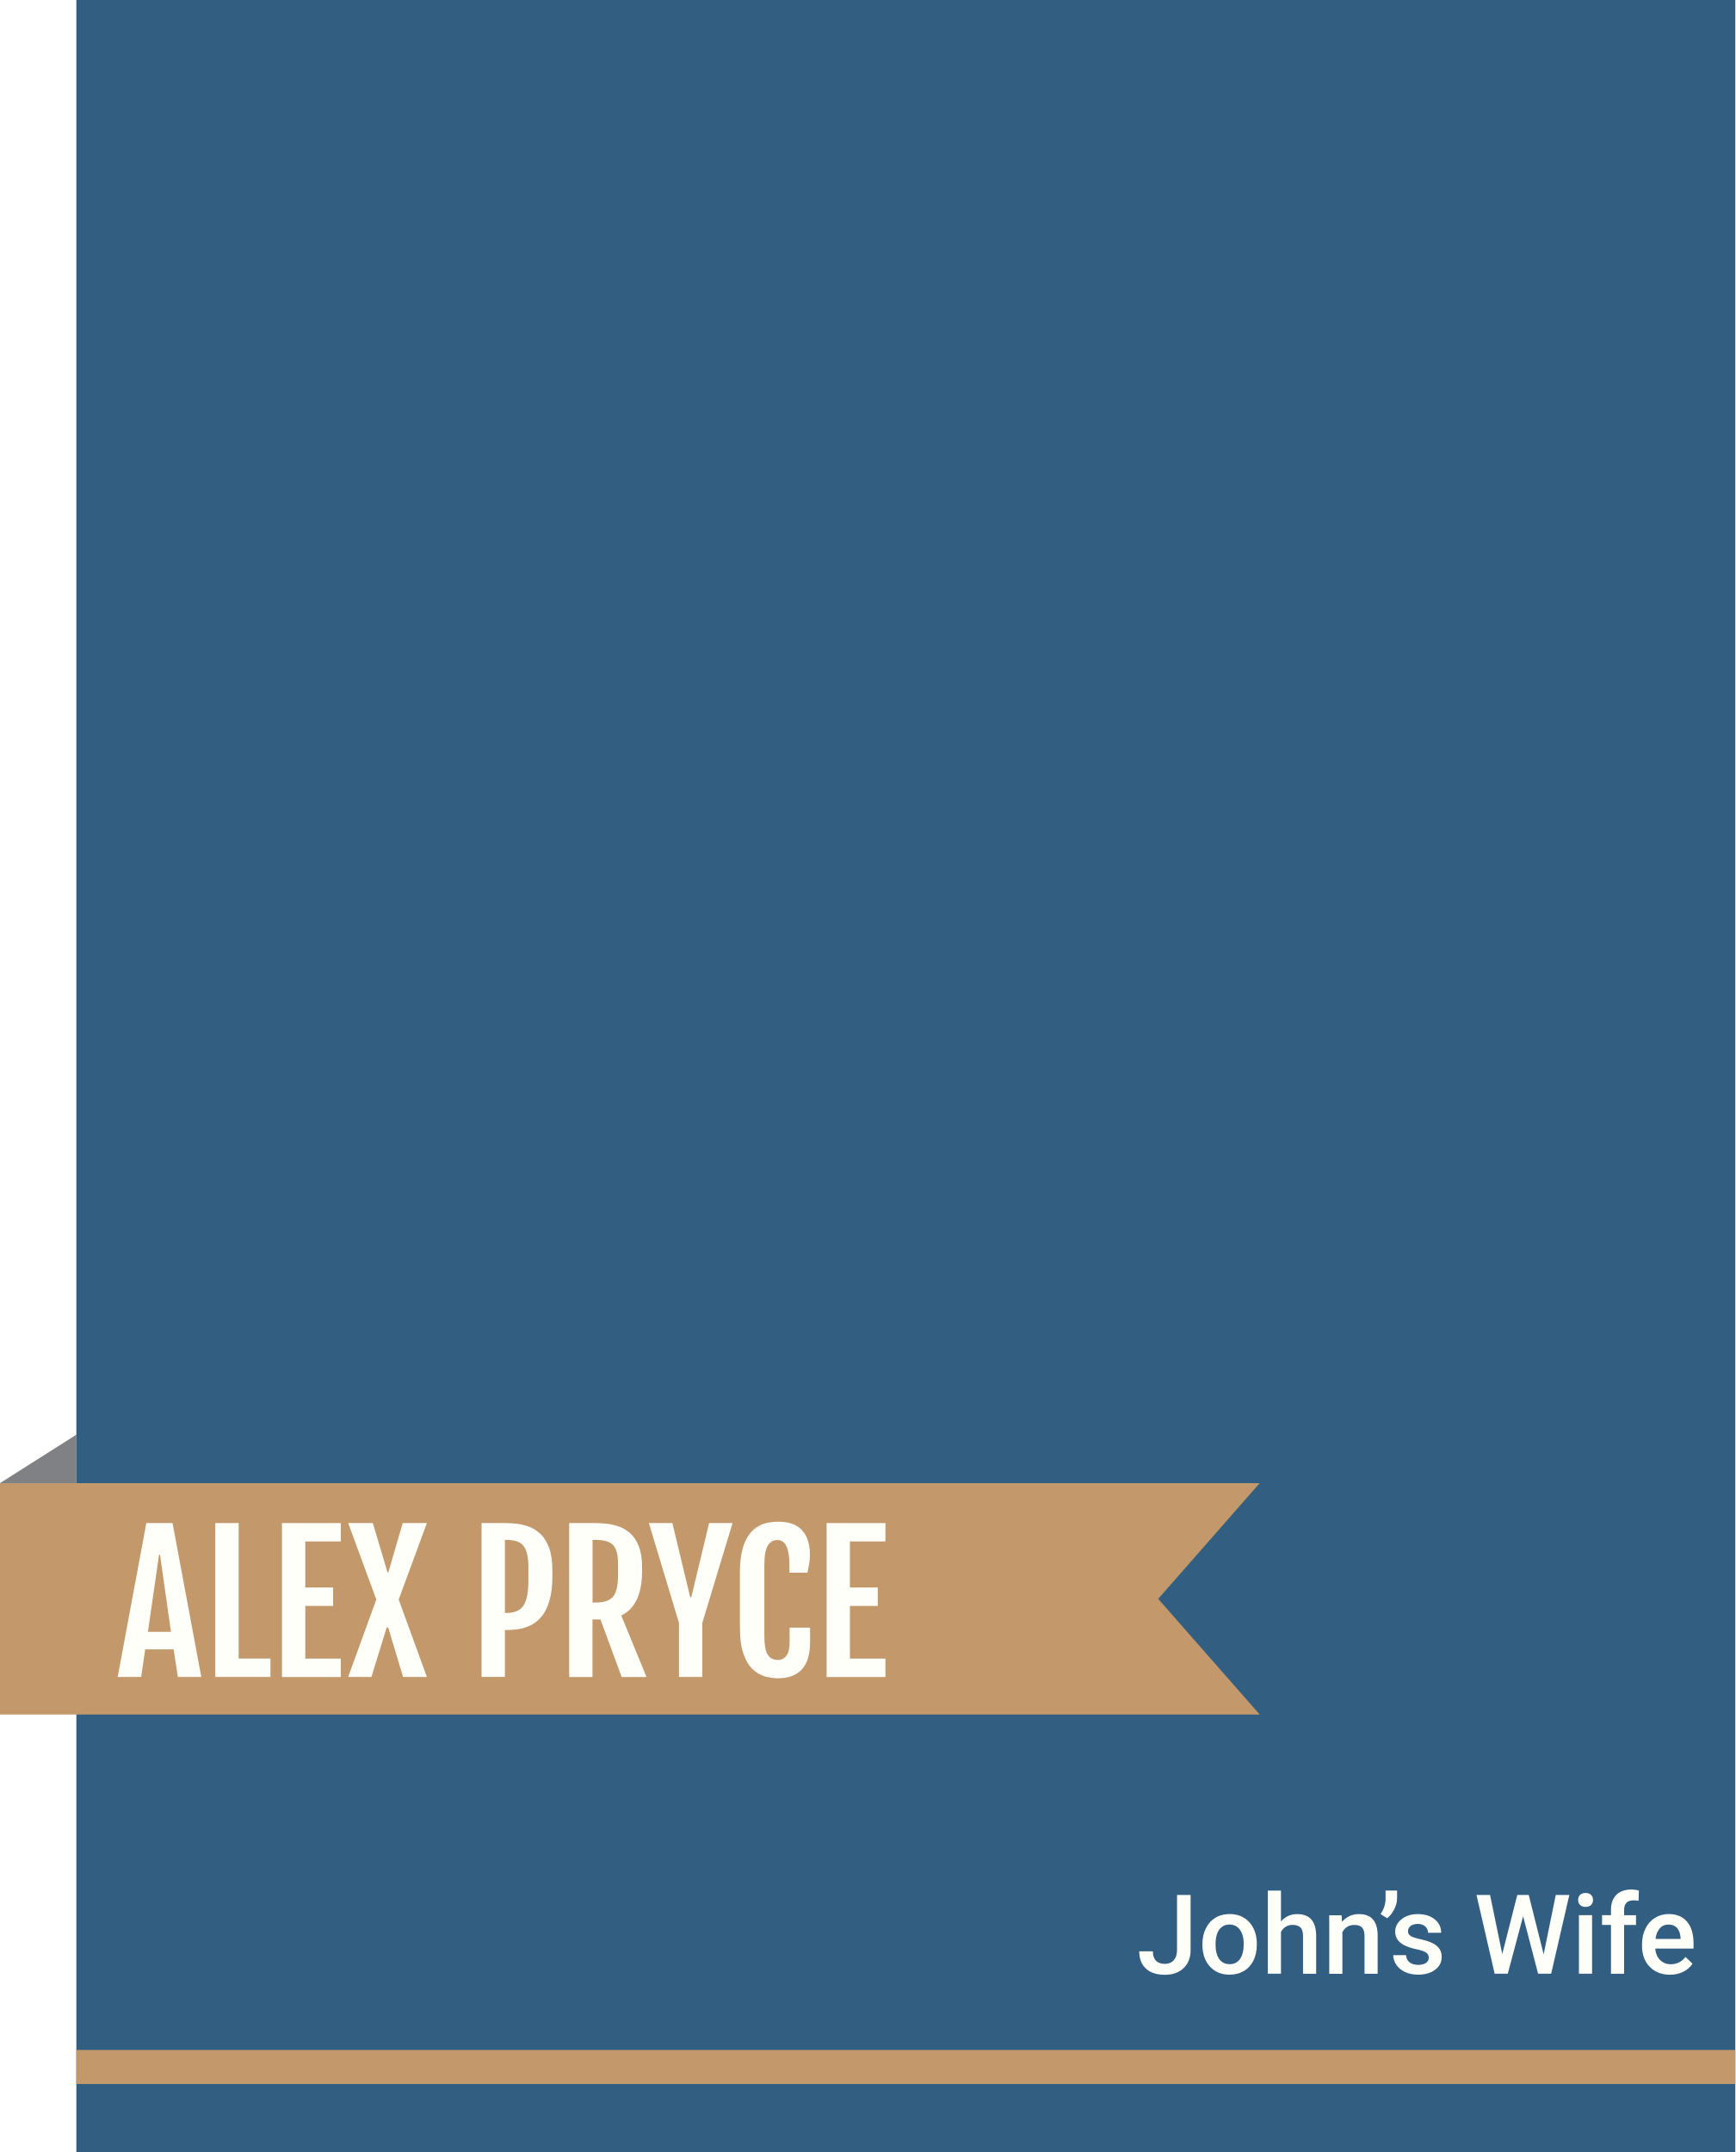
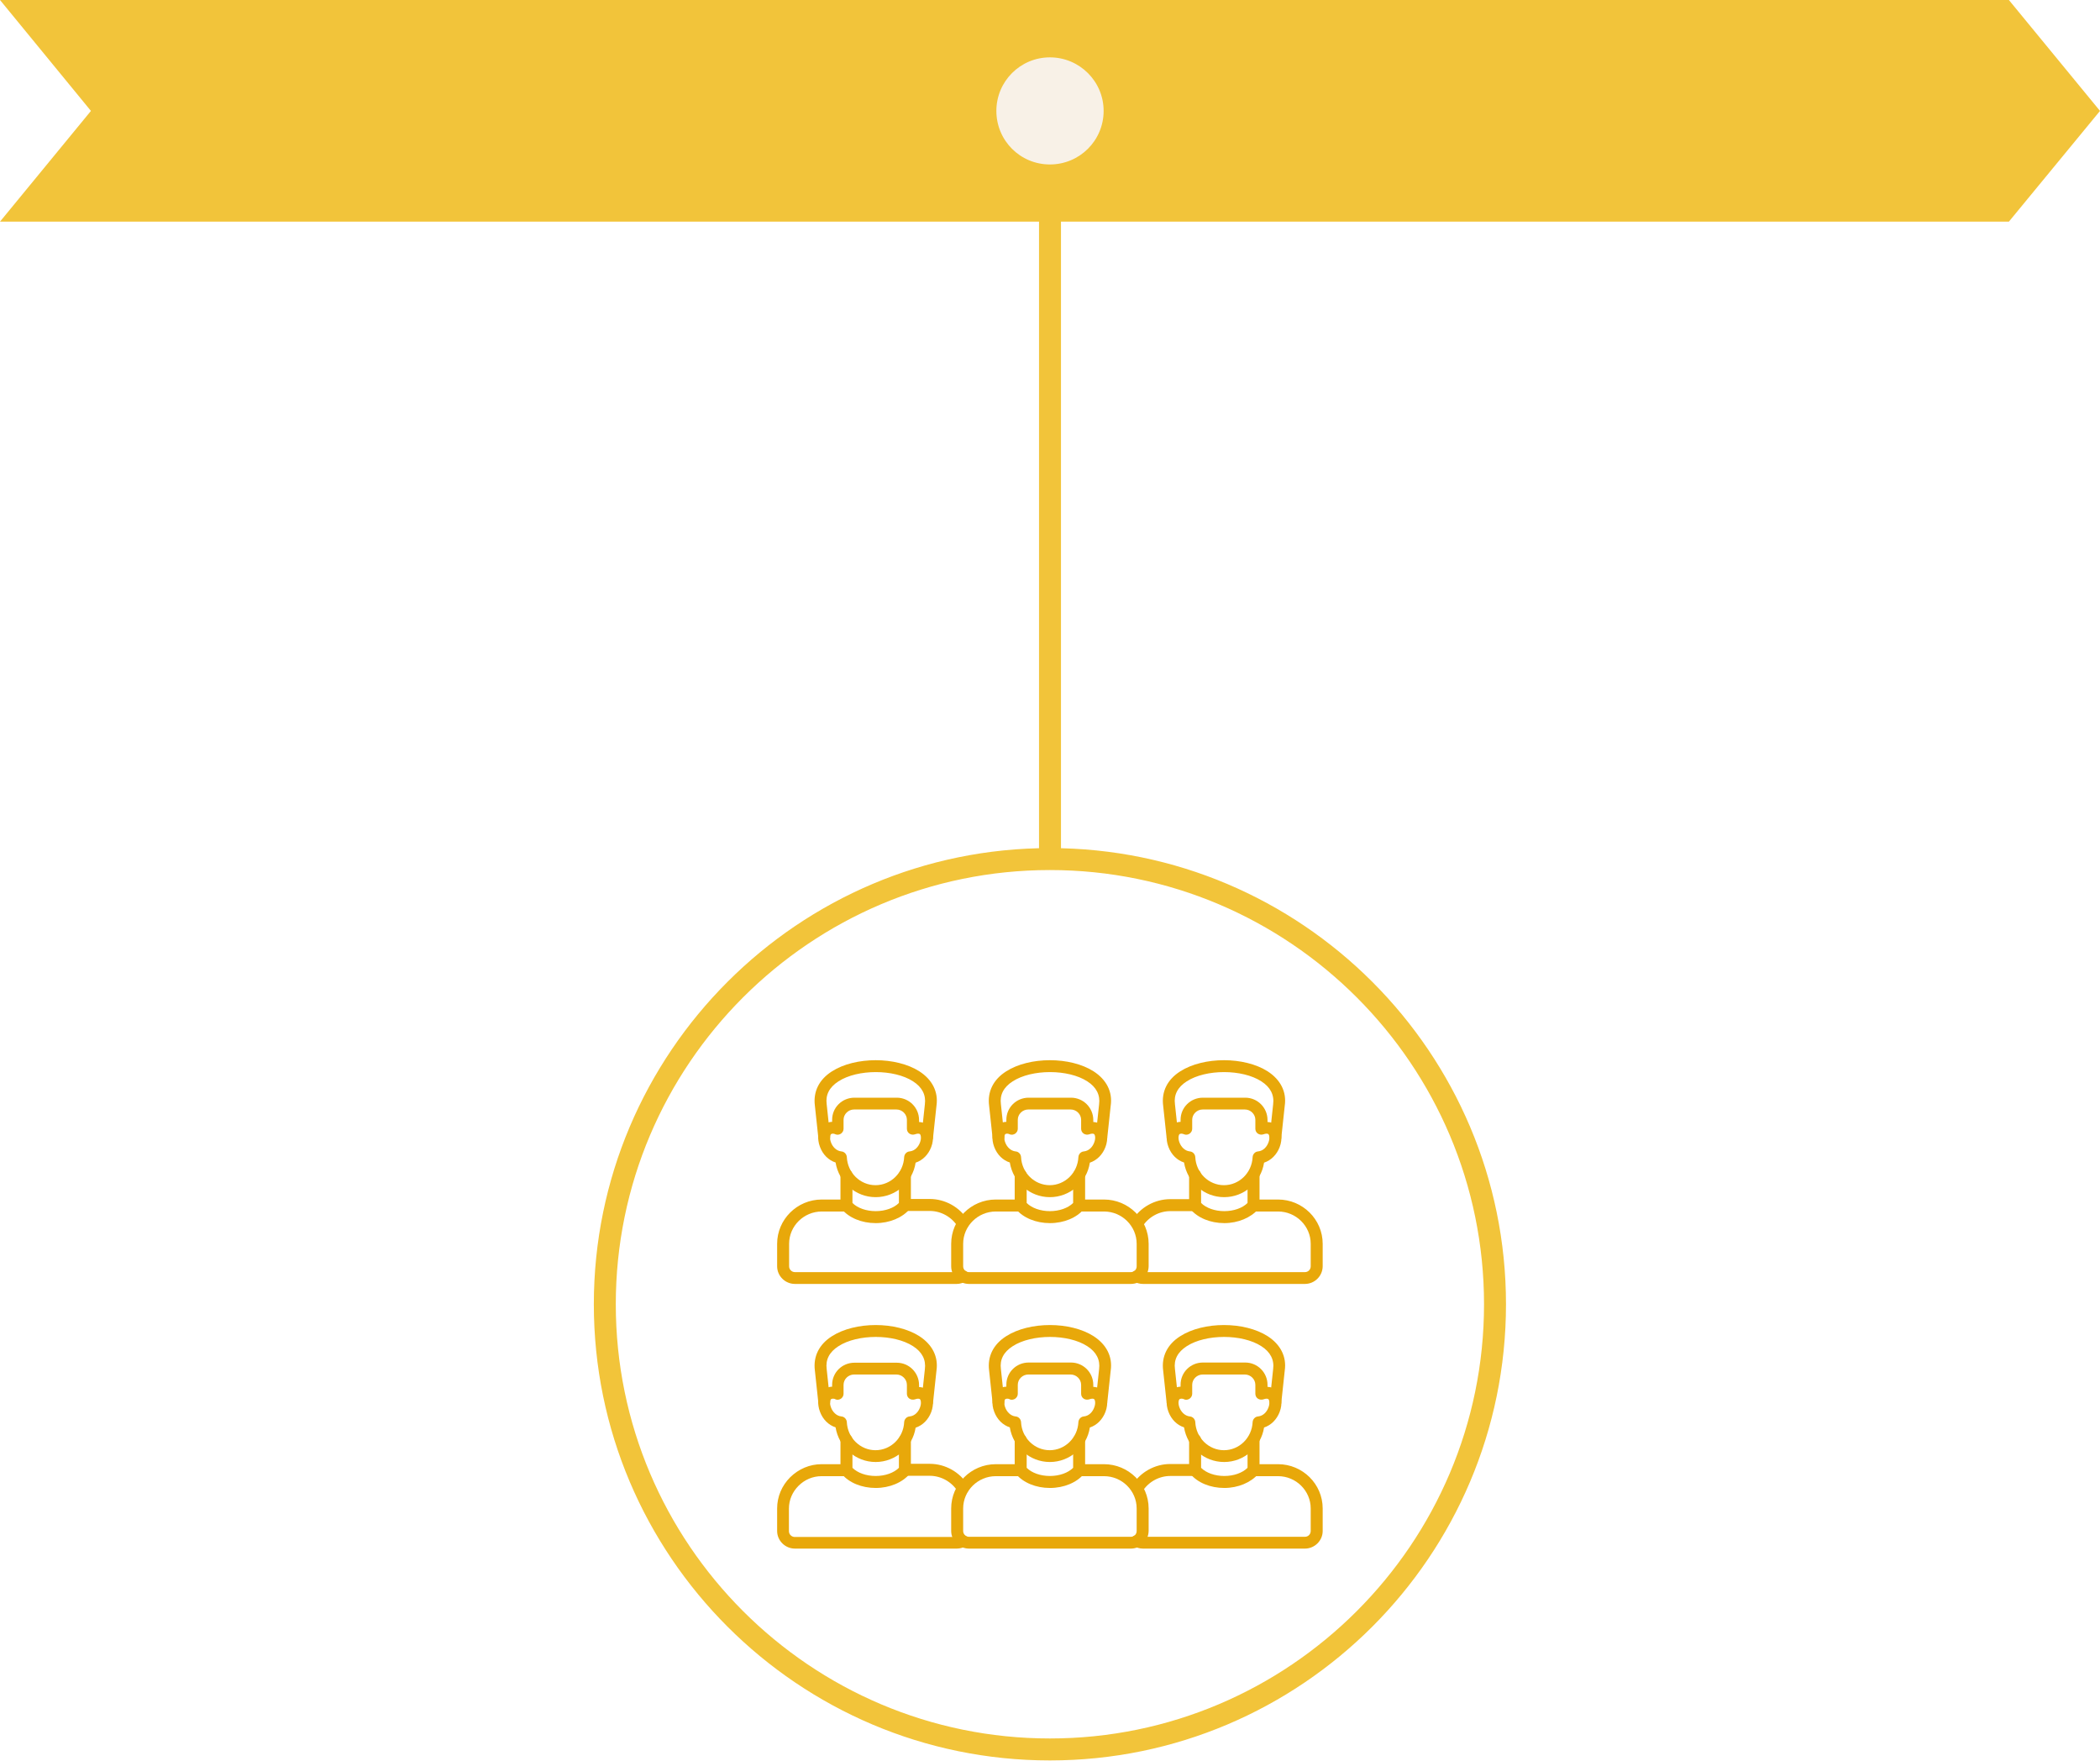
- <svg xmlns="http://www.w3.org/2000/svg" id="Layer_1" data-name="Layer 1" viewBox="0 0 280 347.19">
+ <svg xmlns="http://www.w3.org/2000/svg" id="_1" data-name="1" viewBox="0 0 115.71 96.98">
  <defs>
    <style>
      .cls-1 {
-         fill: #808184;
+         fill: #f2c43a;
      }

-       .cls-1, .cls-2, .cls-3, .cls-4 {
+       .cls-1, .cls-2, .cls-3 {
        stroke-width: 0px;
      }

      .cls-2 {
-         fill: #c3996b;
+         fill: #f8f1e7;
      }

      .cls-3 {
-         fill: #fffffa;
-       }
- 
-       .cls-4 {
-         fill: #325e81;
+         fill: #e8a80a;
+         fill-rule: evenodd;
      }
    </style>
  </defs>
-   <polygon class="cls-1" points="0 239.28 12.32 231.46 12.32 239.28 0 239.28" />
-   <path class="cls-4" d="M107.12,0H12.32v347.19h267.68V0H107.12Z" />
-   <polygon class="cls-2" points="203.26 239.28 0 239.28 0 276.61 203.26 276.61 186.88 257.95 203.26 239.28" />
-   <g>
-     <path class="cls-3" d="M23.6,245.72h4.24l4.64,24.83h-3.78l-.68-4.45h-4.59l-.65,4.45h-3.79l4.62-24.83ZM27.59,263.27l-1.77-12.43h-.16l-1.79,12.43h3.72Z" />
-     <path class="cls-3" d="M34.74,245.72h3.77v21.86h5.13v2.97h-8.9v-24.83Z" />
-     <path class="cls-3" d="M45.5,245.72h9.49v2.97h-5.73v7.43h4.49v2.97h-4.49v8.5h5.73v2.97h-9.49v-24.83Z" />
-     <path class="cls-3" d="M60.72,258.05l-4.54-12.33h3.98l2.36,7.94h.15l2.31-7.94h3.9l-4.55,12.34,4.55,12.49h-3.84l-2.4-7.98h-.25l-2.46,7.98h-3.75l4.54-12.5Z" />
-     <path class="cls-3" d="M77.7,245.72h3.77c.57,0,1.2.04,1.88.11s1.36.24,2.04.49c.68.26,1.3.66,1.87,1.21.57.55,1.02,1.3,1.36,2.25s.51,2.16.51,3.62v.87c0,1.59-.16,2.91-.47,3.97-.32,1.06-.73,1.9-1.26,2.54-.52.64-1.11,1.11-1.75,1.42-.64.32-1.3.52-1.96.63-.66.1-1.28.15-1.86.15h-.36v7.56h-3.77v-24.83ZM81.65,260.23c1.37,0,2.31-.41,2.83-1.22.52-.81.78-2.16.78-4.03v-2.24c0-1.47-.24-2.56-.73-3.26s-1.45-1.05-2.87-1.05h-.19v11.79h.19Z" />
-     <path class="cls-3" d="M91.84,245.72h4.08c.57,0,1.2.03,1.89.1.69.07,1.37.22,2.05.46.68.24,1.3.61,1.86,1.12.56.51,1.01,1.2,1.36,2.08s.52,1.99.52,3.34v.63c0,3.72-1.12,6.12-3.36,7.18l4.08,9.93h-4.01l-3.42-9.29h-1.29v9.29h-3.76v-24.83ZM96.1,258.54c1.38,0,2.32-.32,2.84-.96.52-.64.78-1.79.78-3.46v-1.96c0-1.28-.24-2.22-.73-2.82-.49-.6-1.45-.9-2.89-.9h-.49v10.1h.49Z" />
-     <path class="cls-3" d="M109.56,261.84l-4.86-16.12h3.79l2.88,11.98h.17l2.88-11.98h3.78l-4.88,16.12v8.71h-3.76v-8.71Z" />
-     <path class="cls-3" d="M125.57,270.77c-.6,0-1.26-.09-1.97-.26-.71-.17-1.39-.54-2.03-1.09-.64-.55-1.16-1.38-1.57-2.49s-.61-2.6-.61-4.46v-8.8c0-1.49.14-2.74.41-3.73.28-.99.64-1.79,1.09-2.38.45-.6.95-1.04,1.5-1.34.55-.3,1.09-.49,1.64-.58.55-.09,1.05-.14,1.52-.14,1.28,0,2.29.24,3.04.71s1.28,1.11,1.61,1.91c.33.8.49,1.68.49,2.64,0,.53-.04,1.02-.12,1.48-.08.45-.18.95-.28,1.49h-2.91v-1.19c0-2.72-.64-4.08-1.92-4.08-.69,0-1.21.3-1.58.89s-.55,1.69-.55,3.28v11.19c0,1.54.18,2.59.55,3.15.36.56.93.84,1.69.84.53,0,.97-.23,1.32-.68.35-.45.52-1.17.52-2.17v-2.36h3.3v2.3c0,1.99-.44,3.46-1.32,4.42-.88.96-2.16,1.44-3.82,1.44Z" />
-     <path class="cls-3" d="M133.38,245.72h9.49v2.97h-5.73v7.43h4.49v2.97h-4.49v8.5h5.73v2.97h-9.49v-24.83Z" />
-   </g>
-   <rect class="cls-2" x="12.32" y="330.73" width="267.68" height="5.49" />
-   <g>
-     <path class="cls-3" d="M189.91,305.72h2.2v8.91c0,1.21-.38,2.18-1.14,2.9-.76.72-1.76,1.07-3,1.07-1.33,0-2.35-.33-3.07-1-.72-.67-1.08-1.6-1.08-2.79h2.2c0,.67.17,1.18.5,1.52.33.34.82.51,1.45.51.59,0,1.07-.2,1.42-.59.35-.39.53-.93.53-1.63v-8.9Z" />
-     <path class="cls-3" d="M194.02,313.61c0-.92.18-1.76.55-2.5.37-.74.88-1.31,1.54-1.71.66-.4,1.42-.6,2.29-.6,1.27,0,2.31.41,3.1,1.23.79.82,1.22,1.91,1.29,3.26v.5c0,.93-.17,1.76-.53,2.49-.36.73-.87,1.3-1.54,1.7s-1.43.6-2.31.6c-1.33,0-2.4-.44-3.2-1.33-.8-.89-1.2-2.07-1.2-3.55v-.1ZM196.14,313.79c0,.97.2,1.73.6,2.28.4.55.96.82,1.67.82s1.27-.28,1.67-.84c.4-.56.6-1.38.6-2.45,0-.95-.2-1.71-.62-2.27-.41-.56-.97-.84-1.67-.84s-1.24.28-1.65.82c-.41.55-.61,1.37-.61,2.46Z" />
-     <path class="cls-3" d="M206.68,310.01c.69-.8,1.57-1.2,2.63-1.2,2.01,0,3.03,1.15,3.06,3.45v6.17h-2.12v-6.09c0-.65-.14-1.11-.42-1.38-.28-.27-.7-.41-1.24-.41-.85,0-1.48.38-1.9,1.13v6.74h-2.12v-13.4h2.12v4.99Z" />
-     <path class="cls-3" d="M216.48,308.98l.06,1.09c.7-.84,1.61-1.26,2.75-1.26,1.97,0,2.97,1.13,3,3.38v6.24h-2.12v-6.11c0-.6-.13-1.04-.39-1.33-.26-.29-.68-.43-1.27-.43-.86,0-1.49.39-1.91,1.16v6.72h-2.12v-9.44h2Z" />
-     <path class="cls-3" d="M223.84,309.48l-1.08-.67c.52-.76.79-1.57.81-2.42v-1.38h1.86v1.2c0,.6-.15,1.2-.46,1.81-.31.61-.68,1.09-1.13,1.45Z" />
-     <path class="cls-3" d="M230.54,315.85c0-.38-.16-.67-.47-.86-.31-.2-.83-.37-1.55-.52-.72-.15-1.32-.34-1.81-.58-1.06-.51-1.59-1.25-1.59-2.22,0-.81.34-1.49,1.03-2.04.69-.55,1.56-.82,2.62-.82,1.13,0,2.04.28,2.73.84.69.56,1.04,1.28,1.04,2.17h-2.12c0-.41-.15-.75-.45-1.02-.3-.27-.7-.41-1.2-.41-.47,0-.84.11-1.14.32-.29.22-.44.5-.44.86,0,.33.14.58.41.76.27.18.83.36,1.66.55.83.18,1.48.4,1.96.65s.83.56,1.06.91c.23.35.34.78.34,1.29,0,.85-.35,1.54-1.06,2.06-.7.53-1.63.79-2.76.79-.77,0-1.46-.14-2.07-.42-.6-.28-1.08-.66-1.41-1.15-.34-.49-.51-1.01-.51-1.58h2.06c.03.5.22.89.57,1.16s.81.41,1.39.41.98-.11,1.27-.32c.29-.21.44-.49.44-.83Z" />
-     <path class="cls-3" d="M249.08,315.28l1.95-9.56h2.19l-2.93,12.7h-2.11l-2.42-9.27-2.47,9.27h-2.12l-2.93-12.7h2.19l1.97,9.54,2.42-9.54h1.85l2.4,9.56Z" />
-     <path class="cls-3" d="M254.64,306.53c0-.33.1-.6.31-.81s.5-.32.89-.32.68.11.89.32.31.49.31.81-.1.59-.31.8c-.21.21-.51.32-.89.32s-.68-.11-.89-.32c-.21-.21-.31-.48-.31-.8ZM256.89,318.42h-2.12v-9.44h2.12v9.44Z" />
-     <path class="cls-3" d="M259.94,318.42v-7.87h-1.44v-1.57h1.44v-.86c0-1.05.29-1.85.87-2.42s1.4-.86,2.44-.86c.37,0,.77.05,1.19.16l-.05,1.66c-.23-.05-.5-.07-.81-.07-1.01,0-1.52.52-1.52,1.56v.84h1.92v1.57h-1.92v7.87h-2.12Z" />
-     <path class="cls-3" d="M269.47,318.59c-1.34,0-2.43-.42-3.27-1.27-.83-.85-1.25-1.97-1.25-3.38v-.26c0-.94.18-1.78.55-2.53.36-.74.87-1.32,1.53-1.73s1.39-.62,2.2-.62c1.29,0,2.28.41,2.98,1.23.7.82,1.05,1.98,1.05,3.48v.86h-6.17c.06.78.32,1.4.78,1.85.46.45,1.03.68,1.72.68.97,0,1.76-.39,2.37-1.18l1.14,1.09c-.38.56-.88,1-1.51,1.31-.63.31-1.34.47-2.12.47ZM269.22,310.5c-.58,0-1.05.2-1.41.61s-.59.97-.68,1.7h4.04v-.16c-.05-.71-.24-1.25-.57-1.61-.33-.36-.79-.55-1.38-.55Z" />
+   <polygon class="cls-1" points="110.69 12.21 55.35 12.21 0 12.21 5.01 6.11 0 0 55.35 0 110.69 0 115.71 6.11 110.69 12.21" />
+   <rect class="cls-1" x="57.25" y="6.11" width="1.21" height="41.36" />
+   <path class="cls-1" d="M57.85,96.98c-13.86,0-25.13-11.27-25.13-25.13s11.27-25.13,25.13-25.13,25.13,11.27,25.13,25.13-11.27,25.13-25.13,25.13ZM57.85,47.93c-13.19,0-23.92,10.73-23.92,23.92s10.73,23.92,23.92,23.92,23.92-10.73,23.92-23.92-10.73-23.92-23.92-23.92Z" />
+   <path class="cls-2" d="M54.9,6.11c0-1.63,1.32-2.95,2.95-2.95s2.96,1.32,2.96,2.95-1.32,2.95-2.96,2.95-2.95-1.32-2.95-2.95Z" />
+   <g id="Layer_1">
+     <g id="_280939616" data-name=" 280939616">
+       <path id="_280941824" data-name=" 280941824" class="cls-3" d="M67.46,81.97c-.77,0-1.47-.29-1.87-.77-.05-.06-.07-.13-.07-.21v-1.67c0-.18.15-.33.33-.33s.33.15.33.33v1.54c.28.28.76.45,1.28.45s1-.17,1.28-.45v-1.54c0-.18.15-.33.33-.33s.33.15.33.33v1.67c0,.08-.03.15-.07.21-.41.47-1.11.77-1.87.77h0Z" />
+       <path id="_280941296" data-name=" 280941296" class="cls-3" d="M65.09,77.05s-.08.01-.1.03c-.05.05-.09.23,0,.46.08.22.28.46.57.49.16.01.29.15.3.31.04.87.74,1.55,1.58,1.55s1.54-.68,1.58-1.55c.01-.16.14-.3.3-.31.3-.03.49-.27.57-.49.09-.23.05-.41,0-.46-.04-.04-.15-.04-.28.01-.1.03-.21.02-.3-.04s-.14-.16-.14-.27v-.49c0-.31-.26-.57-.58-.57h-2.32c-.32,0-.58.26-.58.57v.49c0,.11-.05.2-.14.27-.09.06-.2.08-.3.04-.04-.03-.1-.04-.16-.04h0ZM67.45,80.54c-1.11,0-2.03-.82-2.21-1.91-.38-.12-.7-.43-.86-.86-.17-.45-.11-.89.14-1.15.09-.09.26-.22.53-.23v-.11c0-.68.55-1.22,1.23-1.22h2.33c.68,0,1.23.55,1.23,1.23v.11c.27.01.44.14.53.23.25.26.31.7.14,1.15-.16.42-.47.73-.86.86-.17,1.07-1.09,1.9-2.2,1.9h0Z" />
+       <path id="_280941968" data-name=" 280941968" class="cls-3" d="M70.29,77.56h-.04c-.18-.02-.31-.18-.29-.36l.19-1.77h0c.07-.52-.15-.95-.65-1.27-1.05-.68-3.06-.68-4.11,0-.5.32-.72.74-.65,1.26h0s.19,1.78.19,1.78c.02.18-.11.34-.29.36s-.34-.11-.36-.29l-.19-1.77c-.1-.77.23-1.44.94-1.89,1.28-.82,3.54-.82,4.82,0,.71.46,1.05,1.13.94,1.89l-.19,1.77c-.01.15-.14.29-.31.29h0Z" />
+       <path id="_280941752" data-name=" 280941752" class="cls-3" d="M62.66,82.32c-.06,0-.12-.02-.17-.05-.15-.1-.2-.3-.11-.45.45-.72,1.25-1.17,2.1-1.17h1.36c.18,0,.33.15.33.33s-.15.33-.33.33h-1.36c-.62,0-1.21.33-1.54.86-.08.1-.18.15-.28.15h0ZM71.9,85.31h-8.92c-.18,0-.36-.05-.51-.14s-.2-.3-.11-.45.3-.2.45-.11c.05.03.11.05.17.05h8.92c.18,0,.32-.14.32-.32v-1.24c0-.98-.81-1.78-1.8-1.78h-1.36c-.18,0-.33-.15-.33-.33s.15-.33.33-.33h1.36c1.35,0,2.46,1.09,2.46,2.44v1.24c0,.53-.44.97-.98.97h0Z" />
+       <path id="_280940672" data-name=" 280940672" class="cls-3" d="M57.85,81.97c-.77,0-1.47-.29-1.87-.77-.05-.06-.07-.13-.07-.21v-1.67c0-.18.15-.33.33-.33s.33.15.33.33v1.54c.28.28.76.45,1.28.45s1-.17,1.28-.45v-1.54c0-.18.15-.33.33-.33s.33.15.33.33v1.67c0,.08-.03.15-.07.21-.39.47-1.09.77-1.87.77h0Z" />
+       <path id="_280940912" data-name=" 280940912" class="cls-3" d="M55.49,77.05s-.08.01-.1.03c-.05.05-.09.23,0,.46.08.22.28.46.57.49.16.01.29.15.3.31.04.87.74,1.55,1.58,1.55s1.54-.68,1.58-1.55c.01-.16.14-.3.3-.31.3-.03.49-.27.57-.49.09-.23.05-.41,0-.46-.04-.04-.15-.04-.28.01-.1.03-.21.02-.3-.04s-.14-.16-.14-.27v-.49c0-.31-.26-.57-.58-.57h-2.33c-.32,0-.58.26-.58.57v.49c0,.11-.05.2-.14.27-.09.06-.2.08-.3.04-.03-.03-.1-.04-.15-.04h0ZM57.85,80.54c-1.11,0-2.03-.82-2.21-1.91-.38-.12-.7-.43-.86-.86-.17-.45-.11-.89.14-1.15.09-.09.26-.22.53-.23v-.11c0-.68.55-1.22,1.23-1.22h2.33c.68,0,1.23.55,1.23,1.23v.11c.27.01.44.14.53.23.25.26.31.7.14,1.15-.16.42-.47.73-.86.86-.16,1.07-1.1,1.9-2.2,1.9Z" />
+       <path id="_280940648" data-name=" 280940648" class="cls-3" d="M60.7,77.56h-.04c-.18-.02-.31-.18-.29-.36l.19-1.77h0c.07-.52-.15-.95-.65-1.27-1.05-.68-3.06-.68-4.11,0-.5.32-.72.74-.65,1.26h0s.19,1.78.19,1.78c.02.18-.11.34-.29.36s-.34-.11-.36-.29l-.19-1.77c-.1-.77.23-1.44.94-1.89,1.28-.82,3.54-.82,4.82,0,.71.46,1.05,1.13.94,1.89l-.19,1.77c-.01.15-.15.29-.31.29h0Z" />
+       <path id="_280940888" data-name=" 280940888" class="cls-3" d="M62.31,85.31h-8.92c-.54,0-.98-.44-.98-.97v-1.24c0-1.34,1.1-2.44,2.46-2.44h1.36c.18,0,.33.15.33.33s-.15.33-.33.33h-1.36c-.99,0-1.8.8-1.8,1.78v1.24c0,.18.15.32.32.32h8.92c.18,0,.32-.14.32-.32v-1.24c0-.98-.81-1.78-1.8-1.78h-1.36c-.18,0-.33-.15-.33-.33s.15-.33.33-.33h1.36c1.35,0,2.46,1.09,2.46,2.44v1.24c-.01.53-.43.97-.98.97h0Z" />
+       <path id="_280940984" data-name=" 280940984" class="cls-3" d="M48.25,81.97c-.77,0-1.47-.29-1.87-.77-.05-.06-.07-.13-.07-.21v-1.67c0-.18.15-.33.33-.33s.33.15.33.33v1.54c.28.28.76.45,1.28.45s1-.17,1.28-.45v-1.54c0-.18.15-.33.33-.33s.33.15.33.33v1.67c0,.08-.03.15-.07.21-.4.47-1.1.77-1.87.77Z" />
+       <path id="_280941224" data-name=" 280941224" class="cls-3" d="M45.89,77.05s-.08.01-.1.03c-.05.05-.09.23,0,.46.08.22.28.46.57.49.16.01.29.15.3.31.04.87.74,1.55,1.58,1.55s1.54-.68,1.58-1.55c.01-.16.14-.3.3-.31.3-.03.49-.27.57-.49.09-.23.05-.41,0-.46-.04-.04-.15-.04-.28.01-.1.03-.21.02-.3-.04s-.14-.16-.14-.27v-.49c0-.31-.26-.57-.58-.57h-2.33c-.32,0-.58.26-.58.57v.49c0,.11-.05.2-.14.27-.09.06-.2.08-.3.04-.03-.03-.1-.04-.15-.04h0ZM48.25,80.54c-1.11,0-2.03-.82-2.21-1.91-.38-.12-.7-.43-.86-.86-.17-.45-.11-.89.14-1.15.09-.09.26-.22.53-.23v-.1c0-.68.55-1.22,1.23-1.22h2.33c.68,0,1.23.55,1.23,1.23v.11c.27.01.44.14.53.23.25.26.31.7.14,1.15-.16.42-.47.73-.86.86-.16,1.06-1.1,1.89-2.2,1.89Z" />
+       <path id="_280940792" data-name=" 280940792" class="cls-3" d="M51.1,77.56h-.04c-.18-.02-.31-.18-.29-.36l.19-1.77h0c.07-.52-.15-.95-.65-1.27-1.05-.68-3.06-.68-4.11,0-.5.32-.72.74-.65,1.26h0s.19,1.78.19,1.78c.02.18-.11.34-.29.36s-.34-.11-.36-.29l-.19-1.77c-.1-.77.23-1.44.94-1.89,1.28-.82,3.54-.82,4.82,0,.71.46,1.05,1.13.94,1.89l-.19,1.77c-.01.15-.16.29-.31.29h0Z" />
+       <path id="_280940864" data-name=" 280940864" class="cls-3" d="M53.05,82.32c-.11,0-.22-.06-.28-.16-.33-.53-.92-.86-1.54-.86h-1.36c-.18,0-.33-.15-.33-.33s.15-.33.33-.33h1.36c.85,0,1.65.45,2.1,1.17.1.15.05.36-.11.45-.06.05-.1.06-.17.06h0ZM52.72,85.31h-8.92c-.54,0-.98-.44-.98-.97v-1.24c0-.65.26-1.26.72-1.72.47-.46,1.08-.72,1.73-.72h1.36c.18,0,.33.15.33.33s-.15.33-.33.33h-1.36c-.48,0-.93.19-1.27.53s-.53.78-.53,1.26v1.24c0,.18.15.32.32.32h8.92c.06,0,.12-.02.17-.05.15-.09.36-.05.45.11.09.15.05.36-.11.45-.16.08-.32.13-.5.13Z" />
+       <path id="_280941248" data-name=" 280941248" class="cls-3" d="M67.46,67.38c-.77,0-1.47-.29-1.87-.77-.05-.06-.07-.13-.07-.21v-1.67c0-.18.15-.33.33-.33s.33.15.33.33v1.54c.28.28.76.45,1.28.45s1-.17,1.28-.45v-1.54c0-.18.15-.33.33-.33s.33.15.33.33v1.67c0,.08-.03.15-.07.21-.41.47-1.11.77-1.87.77h0Z" />
+       <path id="_280941272" data-name=" 280941272" class="cls-3" d="M65.09,62.45s-.08.01-.1.03c-.05.05-.09.23,0,.46.08.22.28.46.57.49.16.01.29.15.3.31.04.87.74,1.55,1.58,1.55s1.54-.68,1.58-1.55c.01-.16.14-.3.3-.31.3-.03.49-.27.57-.49.09-.23.05-.41,0-.46-.04-.04-.15-.04-.28.01-.1.03-.21.02-.3-.04s-.14-.16-.14-.27v-.49c0-.31-.26-.57-.58-.57h-2.32c-.32,0-.58.26-.58.57v.49c0,.11-.05.2-.14.27-.09.06-.2.08-.3.04-.04-.02-.1-.04-.16-.04h0ZM67.45,65.95c-1.11,0-2.03-.82-2.21-1.91-.38-.12-.7-.43-.86-.86-.17-.45-.11-.89.14-1.15.09-.09.26-.22.53-.23v-.11c0-.68.55-1.22,1.23-1.22h2.33c.68,0,1.23.55,1.23,1.23v.11c.27.01.44.14.53.23.25.26.31.7.14,1.15-.16.42-.47.73-.86.86-.17,1.08-1.09,1.9-2.2,1.9h0Z" />
+       <path id="_280940384" data-name=" 280940384" class="cls-3" d="M70.29,62.97h-.04c-.18-.02-.31-.18-.29-.36l.19-1.77h0c.07-.52-.15-.95-.65-1.27-1.05-.68-3.06-.68-4.11,0-.5.32-.72.74-.65,1.26h0s.19,1.78.19,1.78c.02.18-.11.34-.29.36s-.34-.11-.36-.29l-.19-1.77c-.1-.77.23-1.44.94-1.89,1.28-.82,3.54-.82,4.82,0,.71.46,1.05,1.13.94,1.89l-.19,1.77c-.01.16-.14.29-.31.29h0Z" />
+       <path id="_280940000" data-name=" 280940000" class="cls-3" d="M62.66,67.73c-.06,0-.12-.02-.17-.05-.15-.1-.2-.3-.11-.45.45-.72,1.25-1.17,2.1-1.17h1.36c.18,0,.33.15.33.33s-.15.33-.33.33h-1.36c-.62,0-1.21.33-1.54.86-.08.1-.18.15-.28.15h0ZM71.9,70.73h-8.92c-.18,0-.36-.05-.51-.14s-.2-.3-.11-.45.3-.2.45-.11c.05.03.11.05.17.05h8.92c.18,0,.32-.14.32-.32v-1.24c0-.98-.81-1.78-1.8-1.78h-1.36c-.18,0-.33-.15-.33-.33s.15-.33.33-.33h1.36c1.35,0,2.46,1.09,2.46,2.44v1.23c0,.54-.44.98-.98.98h0Z" />
+       <path id="_280940336" data-name=" 280940336" class="cls-3" d="M57.85,67.38c-.77,0-1.47-.29-1.87-.77-.05-.06-.07-.13-.07-.21v-1.67c0-.18.15-.33.33-.33s.33.15.33.33v1.54c.28.28.76.45,1.28.45s1-.17,1.28-.45v-1.54c0-.18.15-.33.33-.33s.33.15.33.33v1.67c0,.08-.03.15-.07.21-.39.47-1.09.77-1.87.77h0Z" />
+       <path id="_280940312" data-name=" 280940312" class="cls-3" d="M55.49,62.45s-.08.01-.1.03c-.05.05-.09.23,0,.46.08.22.28.46.57.49.16.01.29.15.3.31.04.87.74,1.55,1.58,1.55s1.54-.68,1.58-1.55c.01-.16.14-.3.3-.31.3-.03.49-.27.57-.49.09-.23.05-.41,0-.46-.04-.04-.15-.04-.28.01-.1.03-.21.02-.3-.04s-.14-.16-.14-.27v-.49c0-.31-.26-.57-.58-.57h-2.33c-.32,0-.58.26-.58.57v.49c0,.11-.05.2-.14.27-.09.06-.2.08-.3.04-.03-.02-.1-.04-.15-.04h0ZM57.85,65.95c-1.11,0-2.03-.82-2.21-1.91-.38-.12-.7-.43-.86-.86-.17-.45-.11-.89.14-1.15.09-.09.26-.22.53-.23v-.11c0-.68.55-1.22,1.23-1.22h2.33c.68,0,1.23.55,1.23,1.23v.11c.27.01.44.14.53.23.25.26.31.7.14,1.15-.16.42-.47.73-.86.86-.16,1.08-1.1,1.9-2.2,1.9h0Z" />
+       <path id="_280940072" data-name=" 280940072" class="cls-3" d="M60.7,62.97h-.04c-.18-.02-.31-.18-.29-.36l.19-1.77h0c.07-.52-.15-.95-.65-1.27-1.05-.68-3.06-.68-4.11,0-.5.32-.72.74-.65,1.26h0s.19,1.78.19,1.78c.02.18-.11.34-.29.36s-.34-.11-.36-.29l-.19-1.77c-.1-.77.23-1.44.94-1.89,1.28-.82,3.54-.82,4.82,0,.71.46,1.05,1.13.94,1.89l-.19,1.77c-.01.16-.15.29-.31.29h0Z" />
+       <path id="_280940432" data-name=" 280940432" class="cls-3" d="M62.31,70.73h-8.92c-.54,0-.98-.44-.98-.97v-1.24c0-1.34,1.1-2.44,2.46-2.44h1.36c.18,0,.33.15.33.33s-.15.33-.33.33h-1.36c-.99,0-1.8.8-1.8,1.78v1.24c0,.18.15.32.32.32h8.92c.18,0,.32-.14.32-.32v-1.24c0-.98-.81-1.78-1.8-1.78h-1.36c-.18,0-.33-.15-.33-.33s.15-.33.33-.33h1.36c1.35,0,2.46,1.09,2.46,2.44v1.24c-.01.53-.43.97-.98.97h0Z" />
+       <path id="_280939856" data-name=" 280939856" class="cls-3" d="M48.25,67.38c-.77,0-1.47-.29-1.87-.77-.05-.06-.07-.13-.07-.21v-1.67c0-.18.15-.33.33-.33s.33.15.33.33v1.54c.28.28.76.45,1.28.45s1-.17,1.28-.45v-1.54c0-.18.15-.33.33-.33s.33.15.33.33v1.67c0,.08-.03.15-.07.21-.4.47-1.1.77-1.87.77Z" />
+       <path id="_280940168" data-name=" 280940168" class="cls-3" d="M45.89,62.45s-.08.01-.1.03c-.05.05-.09.23,0,.46.08.22.28.46.57.49.16.01.29.15.3.31.04.87.74,1.55,1.58,1.55s1.54-.68,1.58-1.55c.01-.16.14-.3.3-.31.3-.03.49-.27.57-.49.09-.23.05-.41,0-.46-.04-.04-.15-.04-.28.01-.1.03-.21.02-.3-.04s-.14-.16-.14-.27v-.49c0-.31-.26-.57-.58-.57h-2.33c-.32,0-.58.26-.58.57v.49c0,.11-.05.2-.14.27-.09.06-.2.08-.3.04-.03-.02-.1-.04-.15-.04h0ZM48.25,65.95c-1.11,0-2.03-.82-2.21-1.91-.38-.12-.7-.43-.86-.86-.17-.45-.11-.89.14-1.15.09-.09.26-.22.53-.23v-.11c0-.68.55-1.22,1.23-1.22h2.33c.68,0,1.23.55,1.23,1.23v.11c.27.01.44.14.53.23.25.26.31.7.14,1.15-.16.42-.47.73-.86.86-.16,1.08-1.1,1.9-2.2,1.9h0Z" />
+       <path id="_280939832" data-name=" 280939832" class="cls-3" d="M51.1,62.97h-.04c-.18-.02-.31-.18-.29-.36l.19-1.77h0c.07-.52-.15-.95-.65-1.27-1.05-.68-3.06-.68-4.11,0-.5.32-.72.74-.65,1.26h0s.19,1.78.19,1.78c.02.18-.11.34-.29.36s-.34-.11-.36-.29l-.19-1.77c-.1-.77.23-1.44.94-1.89,1.28-.82,3.54-.82,4.82,0,.71.46,1.05,1.13.94,1.89l-.19,1.77c-.01.16-.16.29-.31.29h0Z" />
+       <path id="_280940192" data-name=" 280940192" class="cls-3" d="M53.05,67.73c-.11,0-.22-.06-.28-.16-.33-.53-.92-.86-1.54-.86h-1.36c-.18,0-.33-.15-.33-.33s.15-.33.33-.33h1.36c.85,0,1.65.45,2.1,1.17.1.15.05.36-.11.45-.06.05-.1.06-.17.06h0ZM52.72,70.73h-8.92c-.54,0-.98-.44-.98-.97v-1.24c0-1.34,1.1-2.44,2.46-2.44h1.36c.18,0,.33.15.33.33s-.15.33-.33.33h-1.36c-.99,0-1.8.8-1.8,1.78v1.24c0,.18.15.32.32.32h8.92c.06,0,.12-.02.17-.05.15-.09.36-.05.45.11.09.15.05.36-.11.45-.17.08-.33.14-.51.14h0Z" />
+     </g>
  </g>
</svg>
